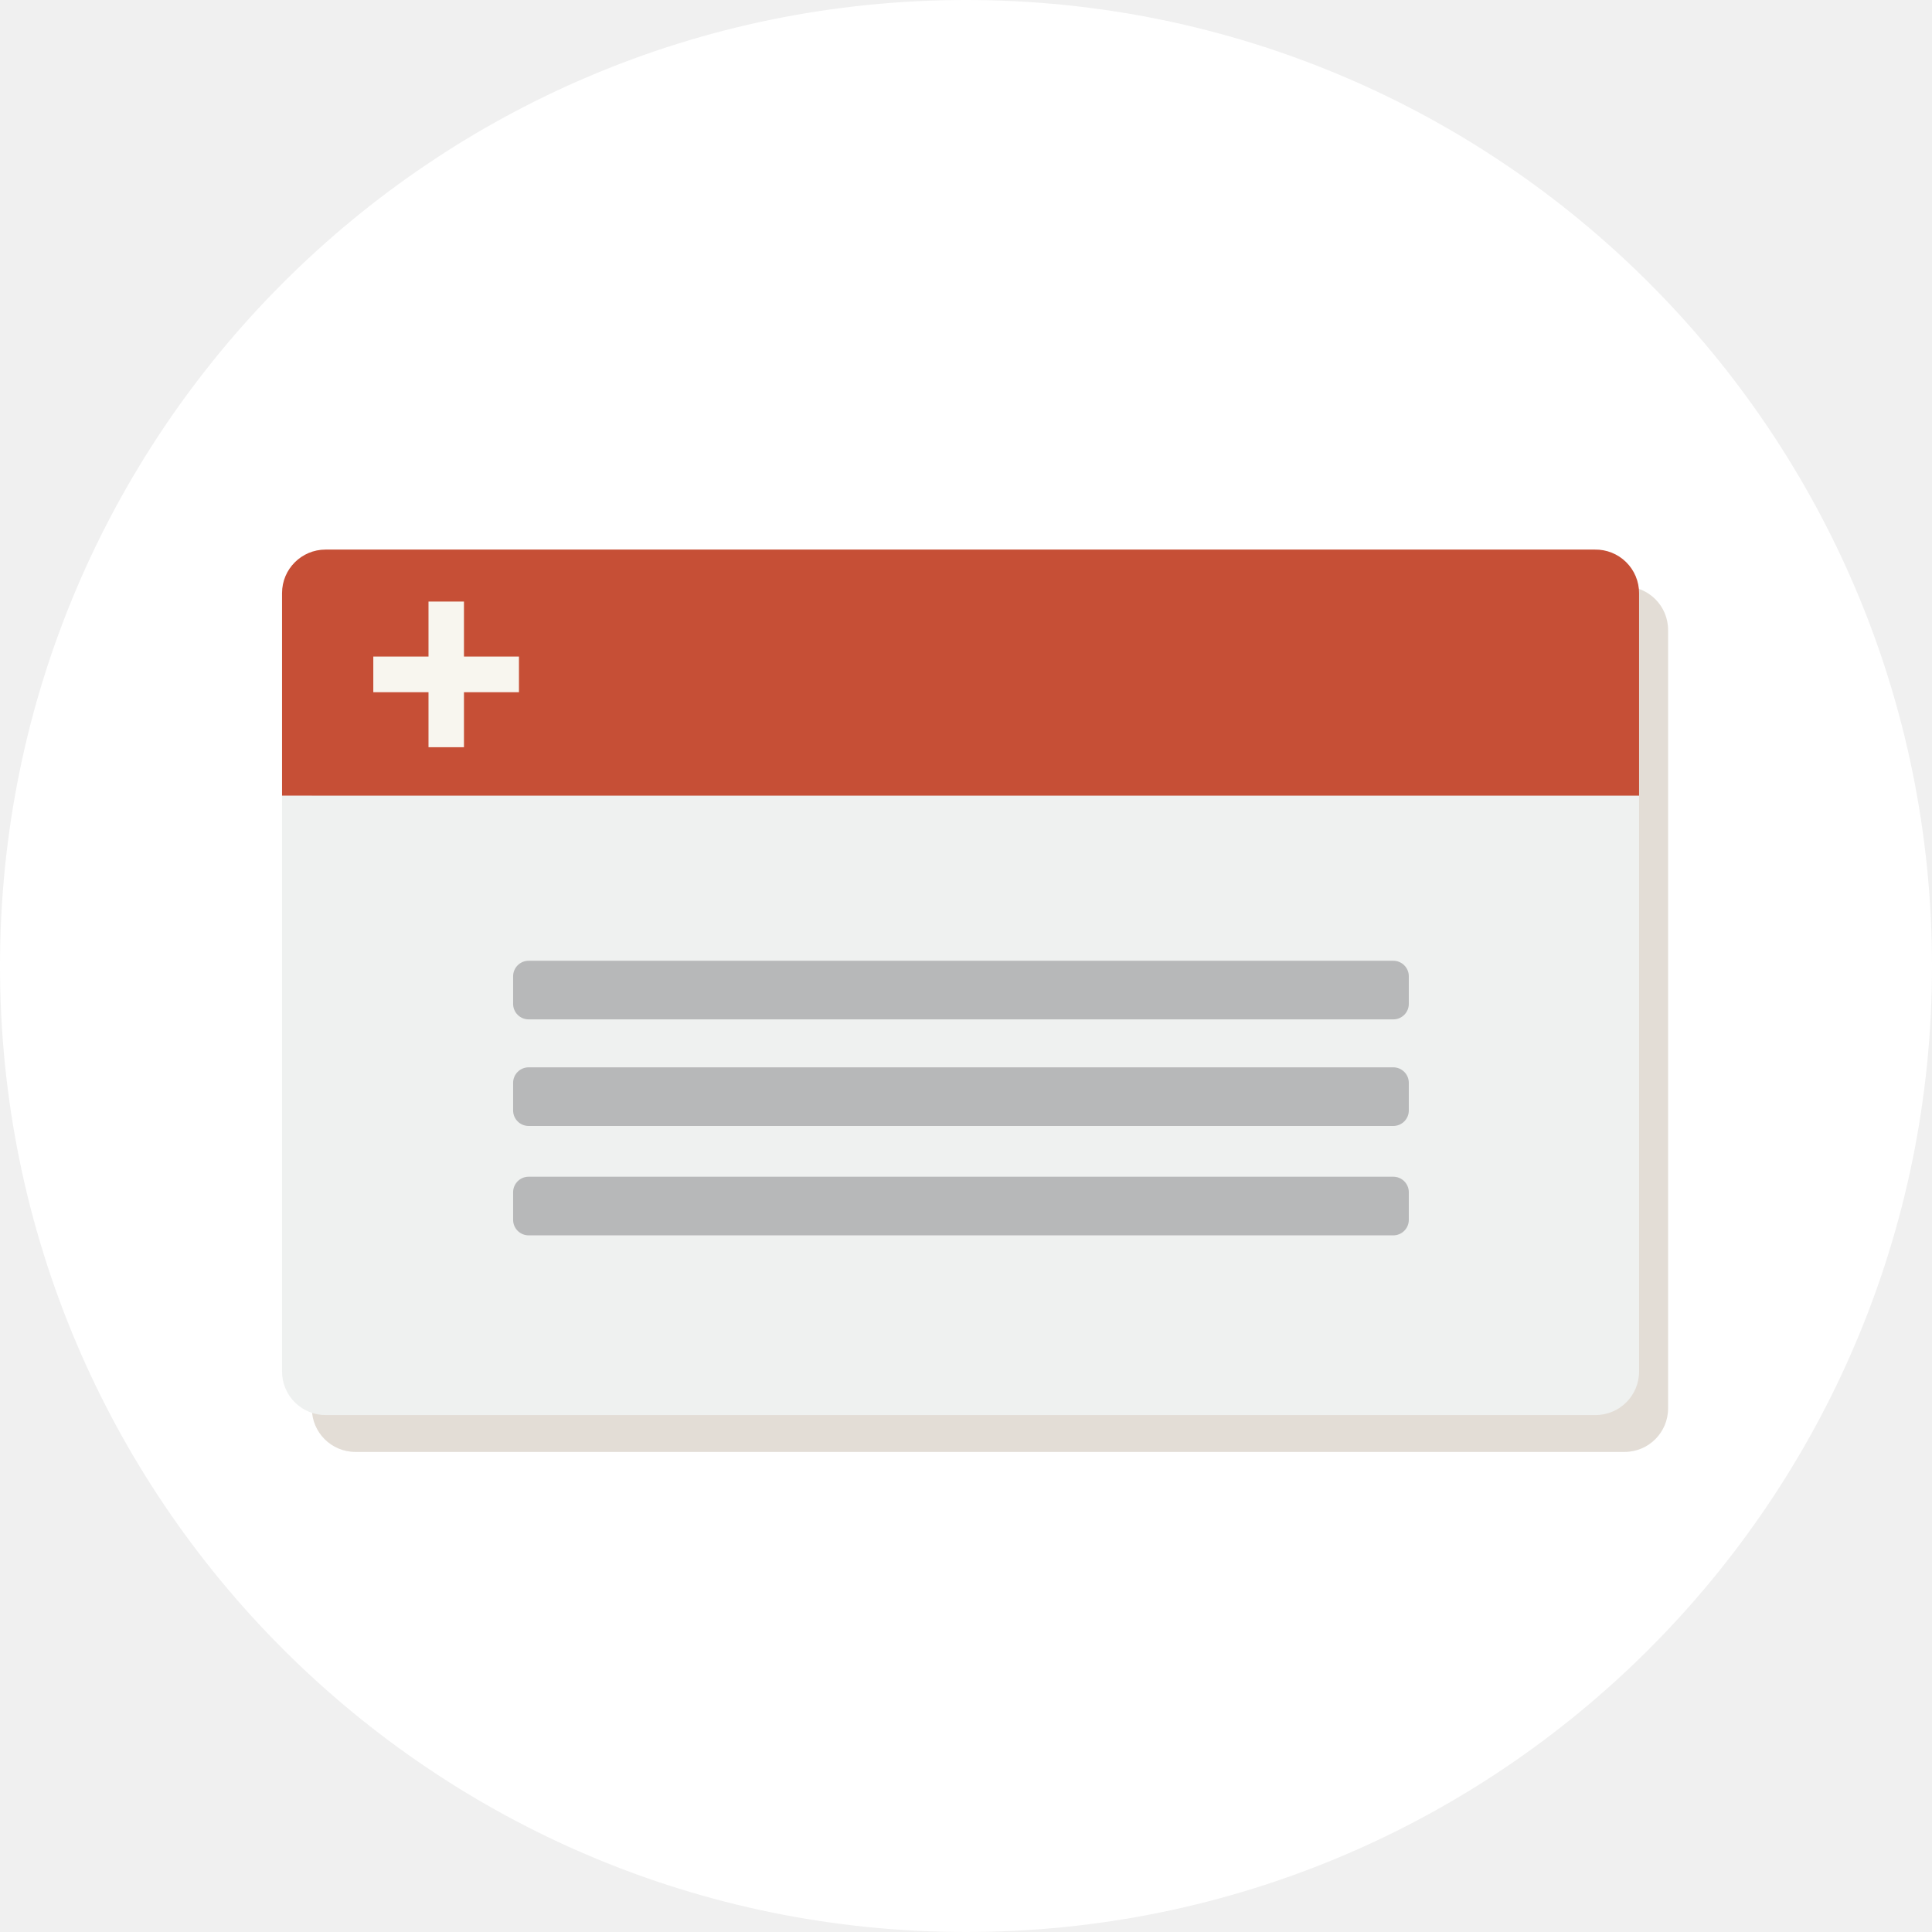
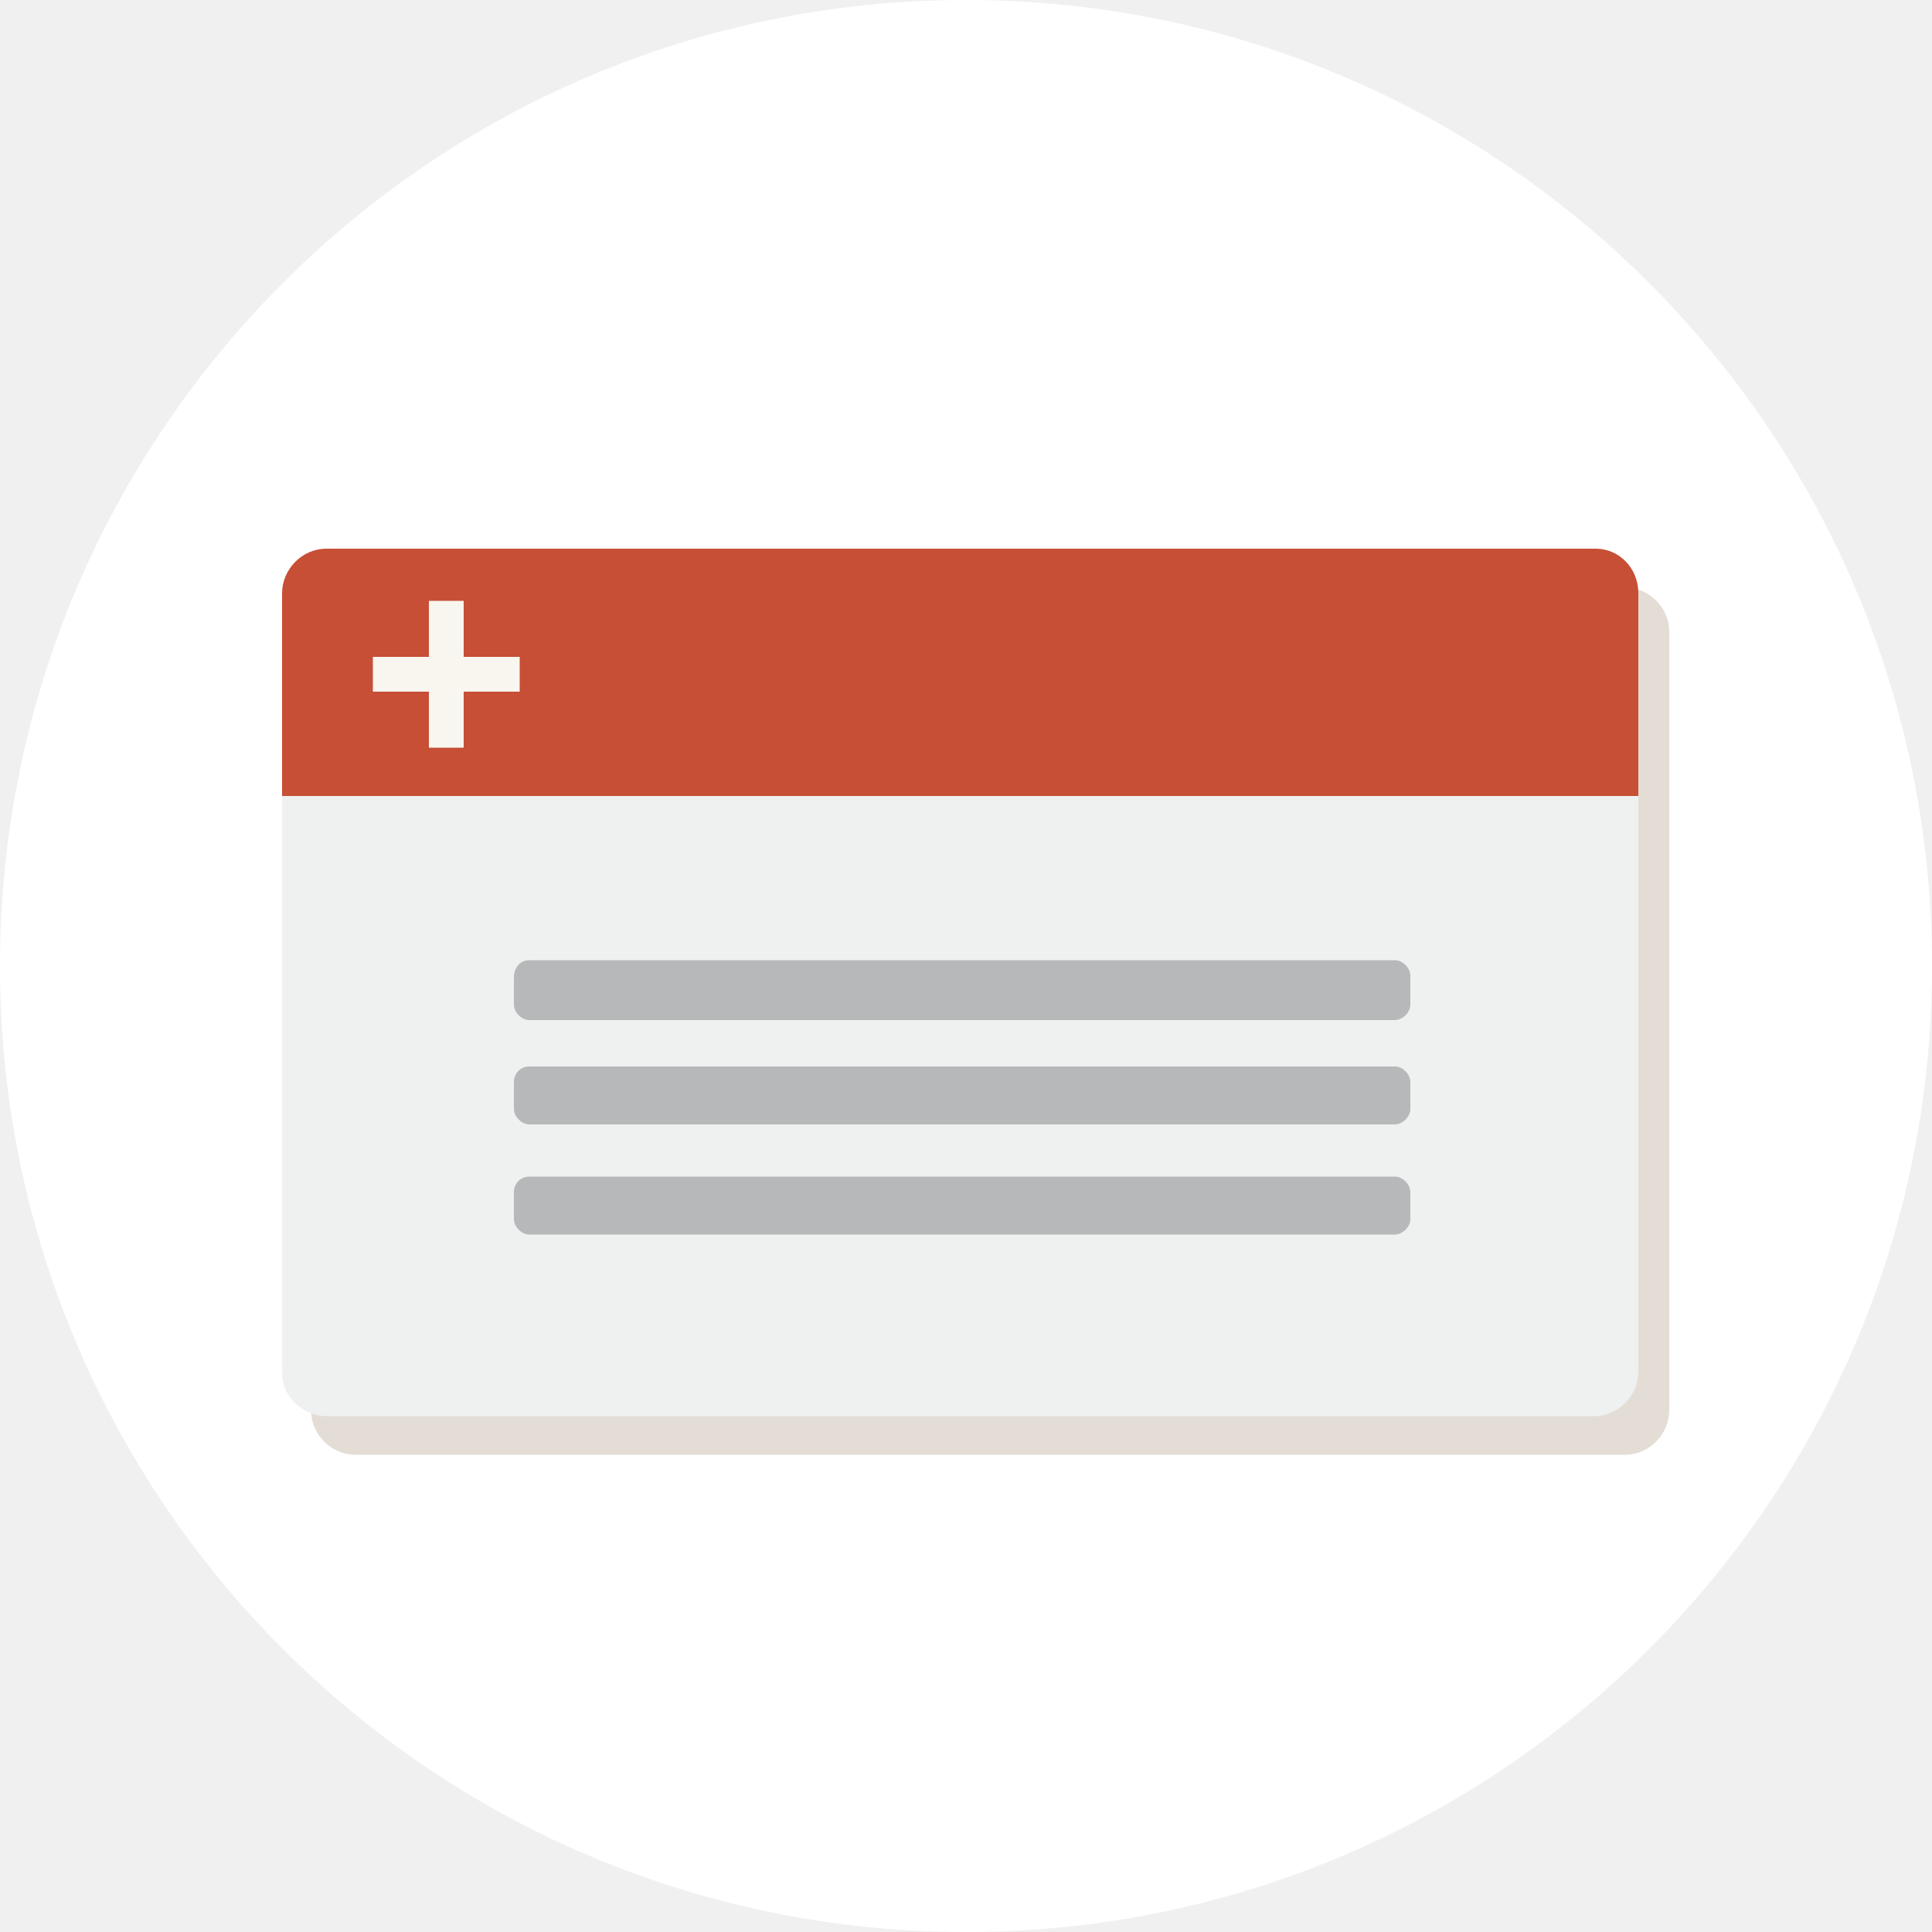
- <svg xmlns="http://www.w3.org/2000/svg" viewBox="0 0 95.9 95.9">
-   <defs>
-     <style>.cls-1{isolation:isolate;}.cls-2{fill:#fff;}.cls-3{fill:#e3ddd6;mix-blend-mode:multiply;}.cls-4{fill:#c64f36;}.cls-5{fill:#eff1f0;}.cls-6{fill:#b7b8b9;}.cls-7{fill:#f8f6ef;}.cls-8{fill:none;}</style>
-   </defs>
-   <g class="cls-1">
-     <g id="Layer_2" data-name="Layer 2">
-       <g id="_1" data-name="1">
+ <svg xmlns="http://www.w3.org/2000/svg" version="1.1" id="Layer_1" x="0px" y="0px" viewBox="0 0 100 100" style="enable-background:new 0 0 100 100;" xml:space="preserve">
+   <style type="text/css">
+ 	.st0{fill:#FFFFFF;}
+ 	.st1{fill:#E3DDD6;}
+ 	.st2{fill:#C64F36;}
+ 	.st3{fill:#EFF1F0;}
+ 	.st4{fill:#B7B8B9;}
+ 	.st5{fill:#F8F6EF;}
+ 	.st6{fill:none;}
+ </style>
+   <g>
+     <g id="Layer_2_1_">
+       <g id="_1">
        <g id="icon_network">
-           <circle class="cls-2" cx="47.95" cy="47.95" r="47.95" />
-           <rect class="cls-3" x="15.48" y="29.11" width="67.32" height="42.96" rx="2.16" />
-           <path class="cls-4" d="M81.36,29.44V39.5H14V29.44a2.16,2.16,0,0,1,2.16-2.16h63A2.16,2.16,0,0,1,81.36,29.44Z" />
-           <path class="cls-5" d="M81.36,39.5V68.08a2.16,2.16,0,0,1-2.16,2.16h-63A2.16,2.16,0,0,1,14,68.08V39.5Z" />
-           <rect class="cls-6" x="25.47" y="52.98" width="44.46" height="2.91" rx="0.77" />
-           <rect class="cls-6" x="25.47" y="47.69" width="44.46" height="2.91" rx="0.77" />
-           <rect class="cls-6" x="25.47" y="58.41" width="44.46" height="2.91" rx="0.77" />
-           <polygon class="cls-7" points="25.76 32.59 23.03 32.59 23.03 29.86 21.27 29.86 21.27 32.59 18.53 32.59 18.53 34.36 21.27 34.36 21.27 37.09 23.03 37.09 23.03 34.36 25.76 34.36 25.76 32.59" />
-           <line class="cls-8" x1="14.5" y1="39.5" x2="13.17" y2="39.5" />
+           <circle class="st0" cx="50" cy="50" r="50" />
+           <path class="st1" d="M18.4,30.4h65.7c1.2,0,2.3,1,2.3,2.3v40.3c0,1.2-1,2.3-2.3,2.3H18.4c-1.2,0-2.3-1-2.3-2.3V32.6      C16.1,31.4,17.2,30.4,18.4,30.4z" />
+           <path class="st2" d="M84.8,30.7v10.5H14.6V30.7c0-1.2,1-2.3,2.3-2.3h65.7C83.8,28.4,84.8,29.4,84.8,30.7      C84.8,30.7,84.8,30.7,84.8,30.7z" />
+           <path class="st3" d="M84.8,41.2V71c0,1.2-1,2.3-2.3,2.3h0H16.9c-1.2,0-2.3-1-2.3-2.2c0,0,0,0,0,0V41.2H84.8z" />
+           <path class="st4" d="M27.4,55.2h44.8c0.4,0,0.8,0.4,0.8,0.8v1.4c0,0.4-0.4,0.8-0.8,0.8H27.4c-0.4,0-0.8-0.4-0.8-0.8V56      C26.6,55.6,26.9,55.2,27.4,55.2z" />
+           <path class="st4" d="M27.4,49.7h44.8c0.4,0,0.8,0.4,0.8,0.8V52c0,0.4-0.4,0.8-0.8,0.8H27.4c-0.4,0-0.8-0.4-0.8-0.8v-1.4      C26.6,50.1,26.9,49.7,27.4,49.7z" />
+           <path class="st4" d="M27.4,60.9h44.8c0.4,0,0.8,0.4,0.8,0.8v1.4c0,0.4-0.4,0.8-0.8,0.8H27.4c-0.4,0-0.8-0.4-0.8-0.8v-1.4      C26.6,61.3,26.9,60.9,27.4,60.9z" />
+           <polygon class="st5" points="26.9,34 24,34 24,31.1 22.2,31.1 22.2,34 19.3,34 19.3,35.8 22.2,35.8 22.2,38.7 24,38.7 24,35.8       26.9,35.8     " />
+           <line class="st6" x1="15.1" y1="41.2" x2="13.7" y2="41.2" />
        </g>
      </g>
    </g>
  </g>
</svg>
